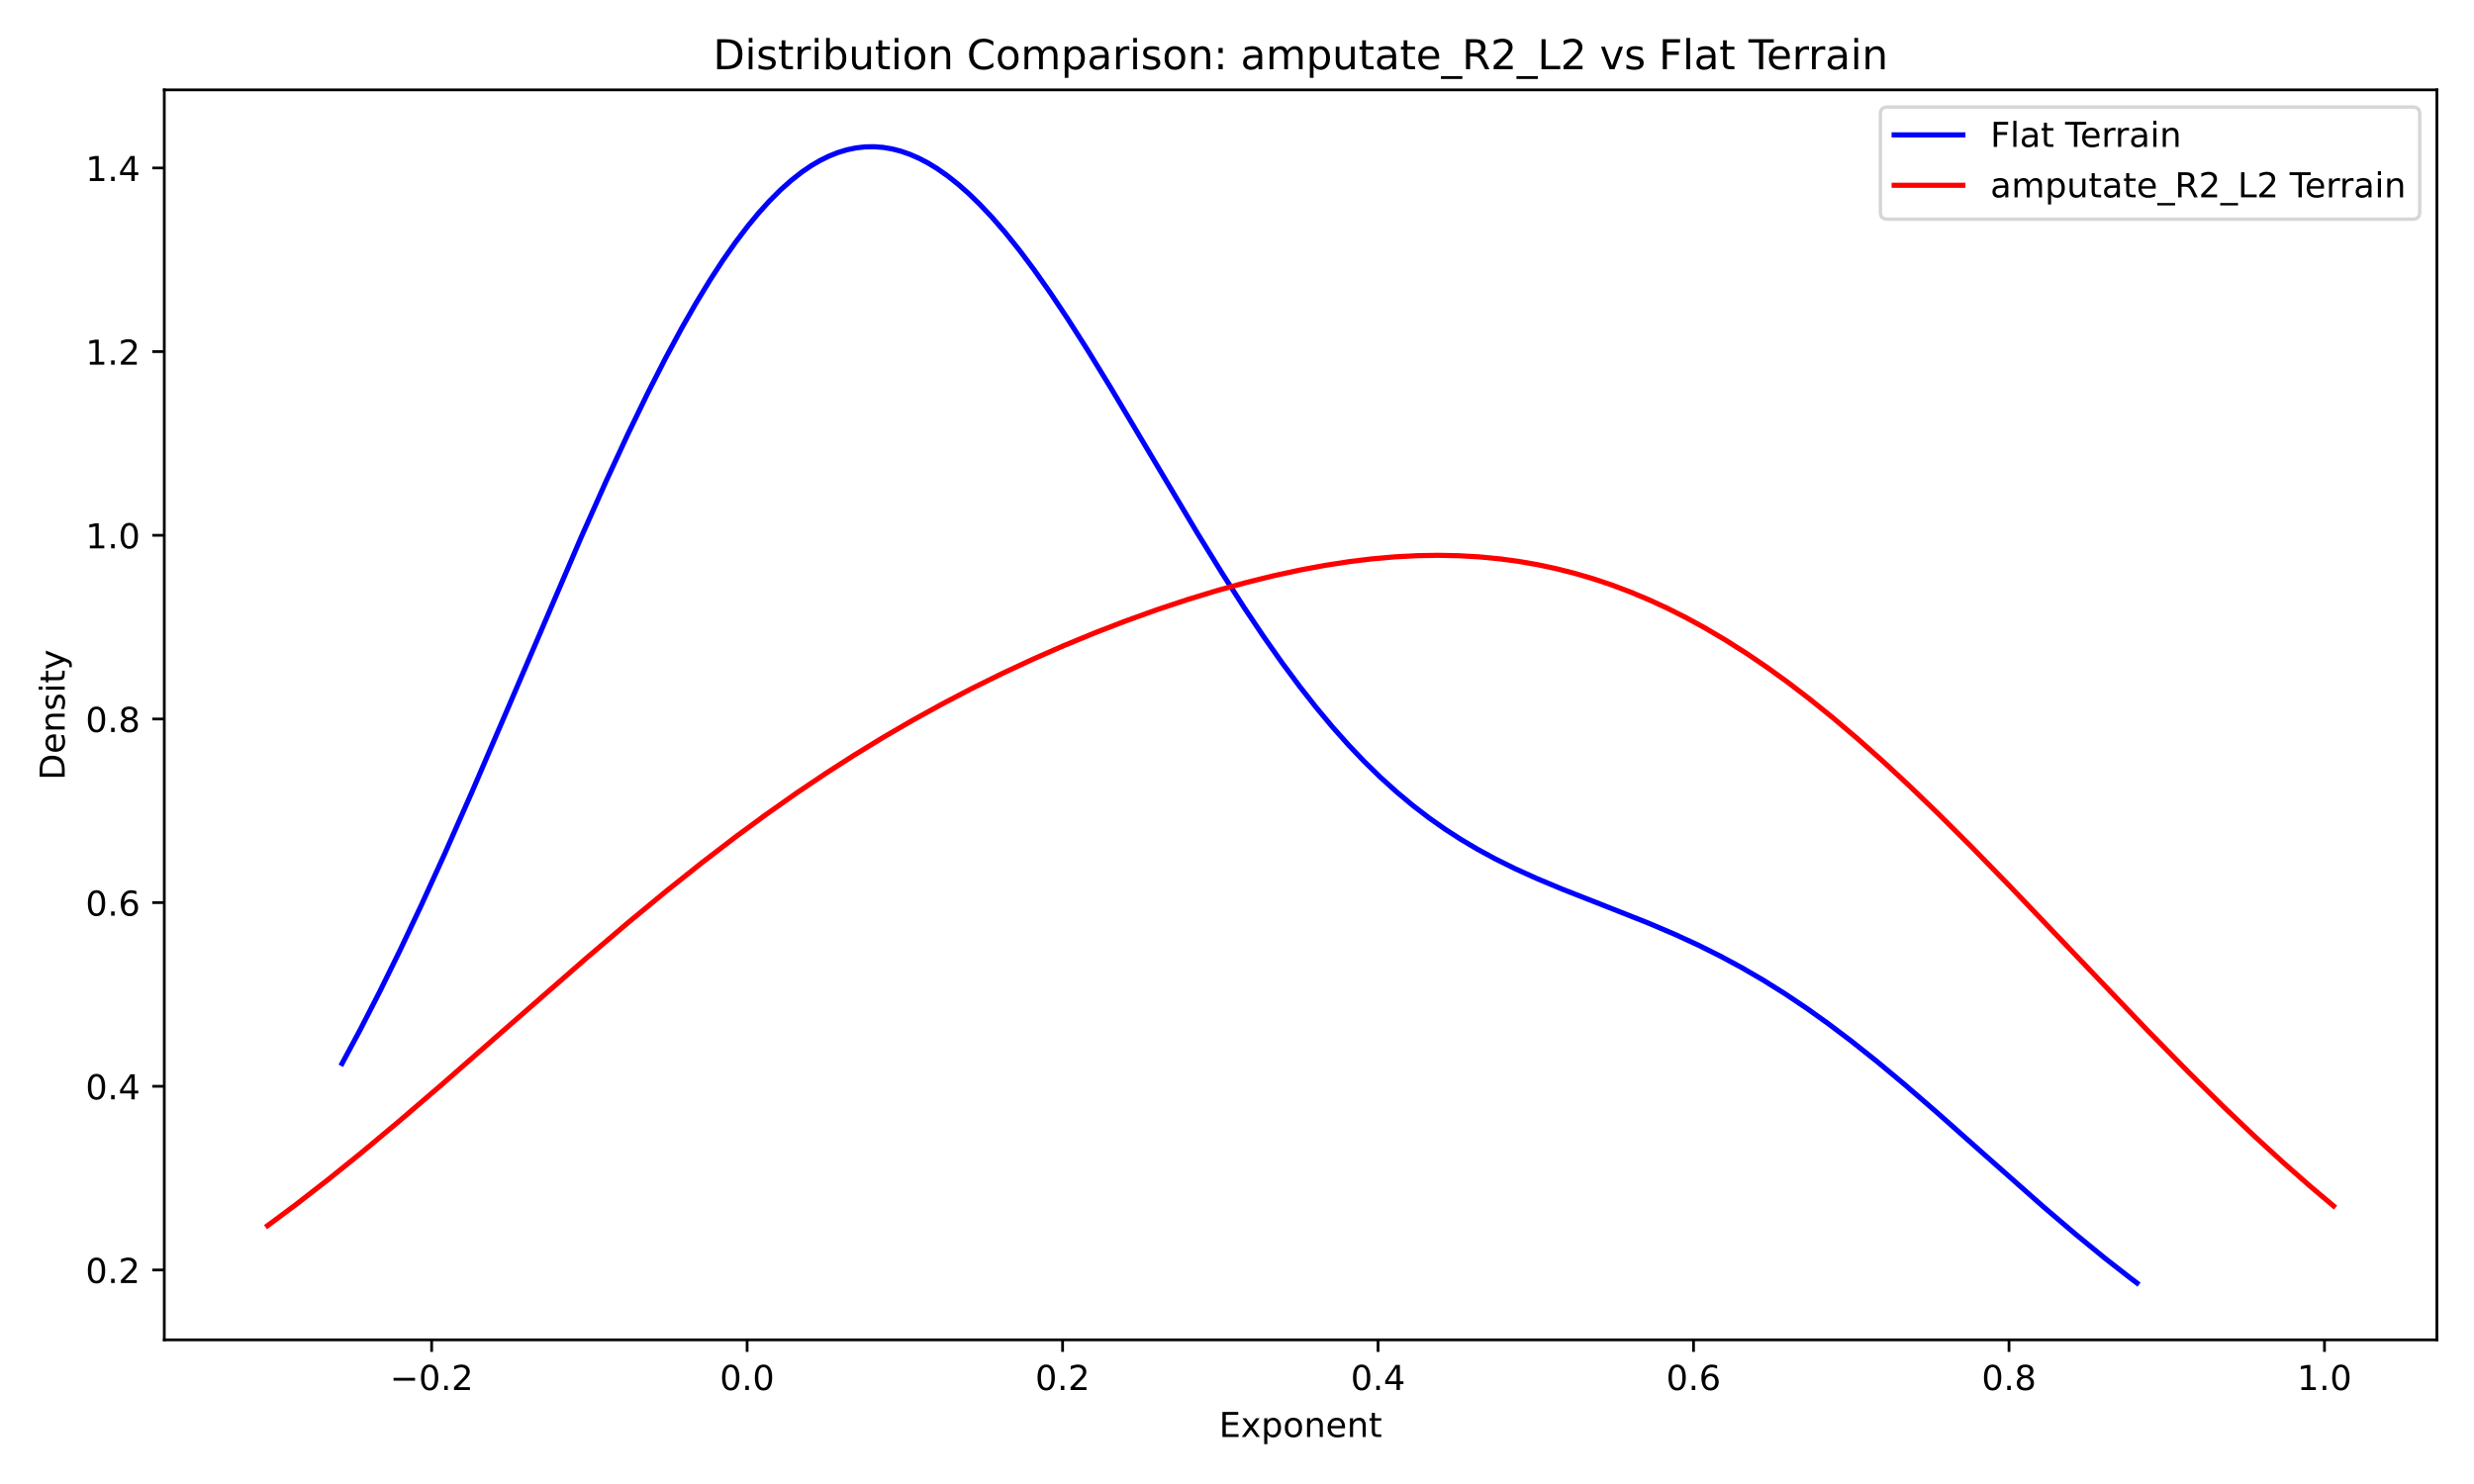
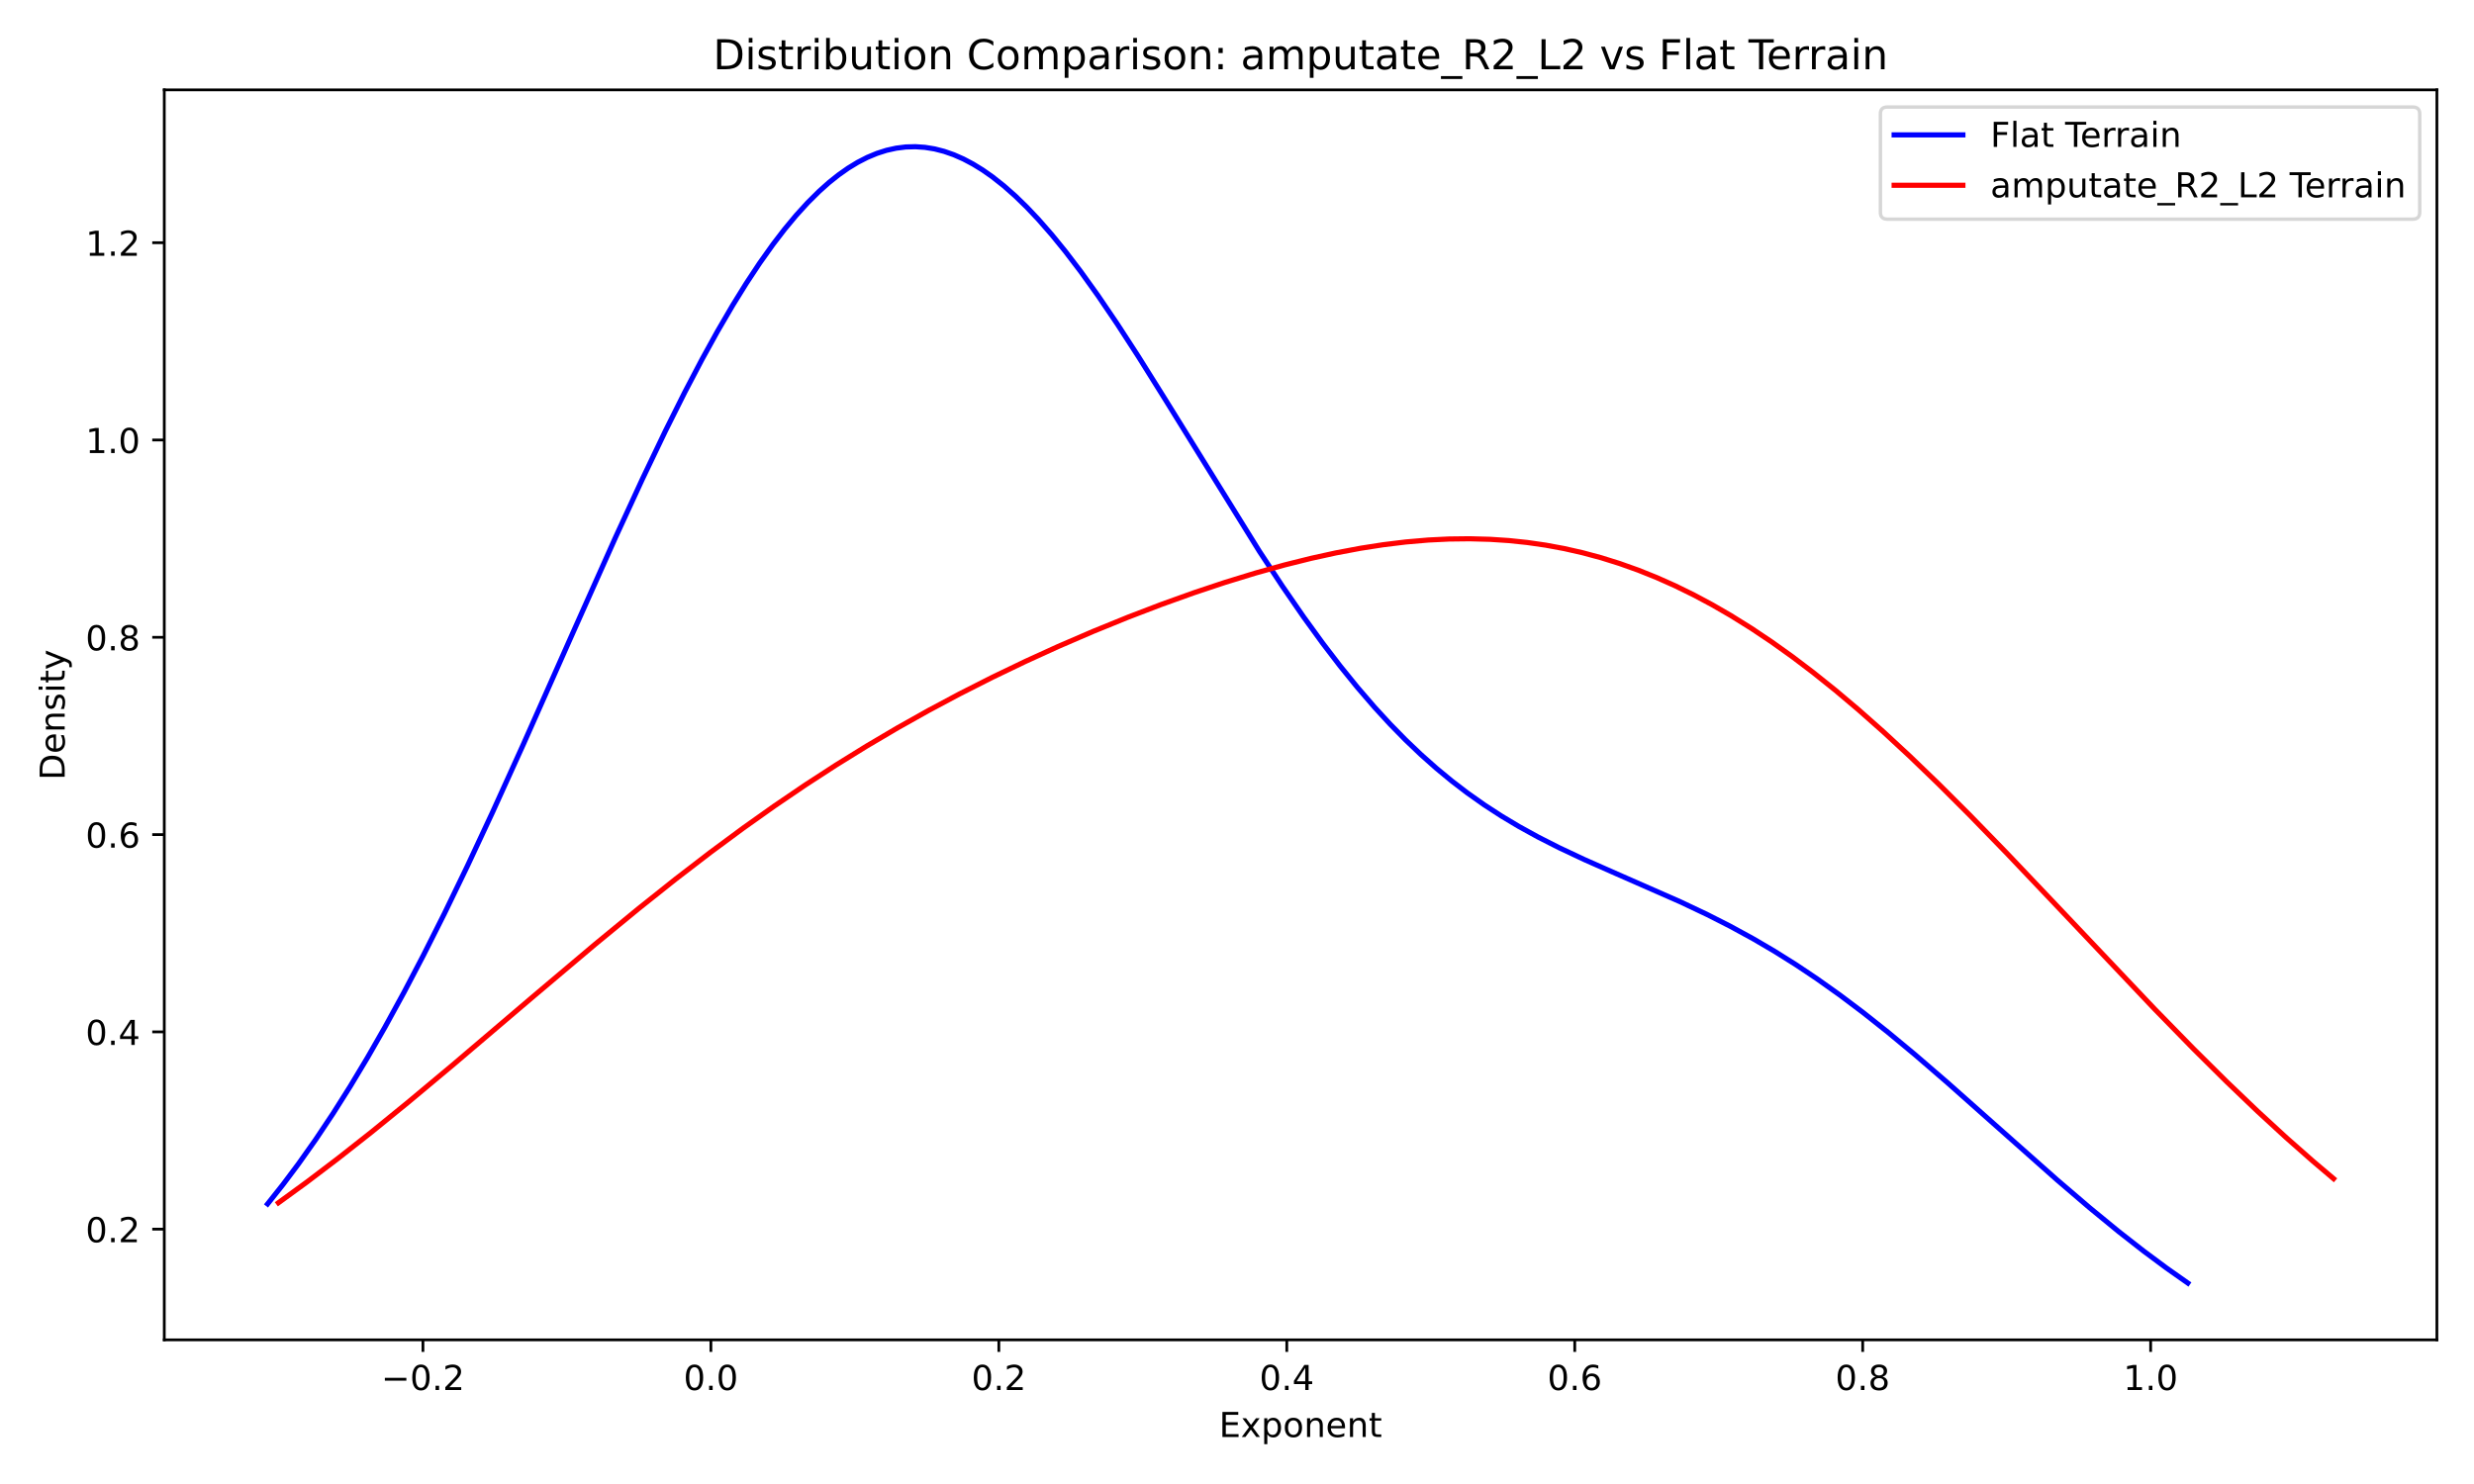
<svg xmlns="http://www.w3.org/2000/svg" xmlns:xlink="http://www.w3.org/1999/xlink" width="720pt" height="432pt" viewBox="0 0 720 432" version="1.1">
  <defs>
    <style type="text/css">*{stroke-linejoin: round; stroke-linecap: butt}</style>
  </defs>
  <g id="figure_1">
    <g id="patch_1">
      <path d="M 0 432  L 720 432  L 720 0  L 0 0  z " style="fill: #ffffff" />
    </g>
    <g id="axes_1">
      <g id="patch_2">
        <path d="M 47.81 390.04  L 709.2 390.04  L 709.2 26.16  L 47.81 26.16  z " style="fill: #ffffff" />
      </g>
      <g id="matplotlib.axis_1">
        <g id="xtick_1">
          <g id="line2d_1">
            <defs>
-               <path id="me81f9370a8" d="M 0 0  L 0 3.5  " style="stroke: #000000; stroke-width: 0.8" />
+               <path id="m283aa11913" d="M 0 0  L 0 3.5  " style="stroke: #000000; stroke-width: 0.8" />
            </defs>
            <g>
-               <use xlink:href="#me81f9370a8" x="125.62" y="390.04" style="stroke: #000000; stroke-width: 0.8" />
+               <use xlink:href="#m283aa11913" x="123.087" y="390.04" style="stroke: #000000; stroke-width: 0.8" />
            </g>
          </g>
          <g id="text_1">
-             <g transform="translate(113.4788 404.6384) scale(0.1 -0.1)">
+             <g transform="translate(110.9457 404.6384) scale(0.1 -0.1)">
              <defs>
                <path id="DejaVuSans-2212" d="M 678 2272  L 4684 2272  L 4684 1741  L 678 1741  L 678 2272  z " transform="scale(0.015625)" />
                <path id="DejaVuSans-30" d="M 2034 4250  Q 1547 4250 1301 3770  Q 1056 3291 1056 2328  Q 1056 1369 1301 889  Q 1547 409 2034 409  Q 2525 409 2770 889  Q 3016 1369 3016 2328  Q 3016 3291 2770 3770  Q 2525 4250 2034 4250  z M 2034 4750  Q 2819 4750 3233 4129  Q 3647 3509 3647 2328  Q 3647 1150 3233 529  Q 2819 -91 2034 -91  Q 1250 -91 836 529  Q 422 1150 422 2328  Q 422 3509 836 4129  Q 1250 4750 2034 4750  z " transform="scale(0.015625)" />
                <path id="DejaVuSans-2e" d="M 684 794  L 1344 794  L 1344 0  L 684 0  L 684 794  z " transform="scale(0.015625)" />
                <path id="DejaVuSans-32" d="M 1228 531  L 3431 531  L 3431 0  L 469 0  L 469 531  Q 828 903 1448 1529  Q 2069 2156 2228 2338  Q 2531 2678 2651 2914  Q 2772 3150 2772 3378  Q 2772 3750 2511 3984  Q 2250 4219 1831 4219  Q 1534 4219 1204 4116  Q 875 4013 500 3803  L 500 4441  Q 881 4594 1212 4672  Q 1544 4750 1819 4750  Q 2544 4750 2975 4387  Q 3406 4025 3406 3419  Q 3406 3131 3298 2873  Q 3191 2616 2906 2266  Q 2828 2175 2409 1742  Q 1991 1309 1228 531  z " transform="scale(0.015625)" />
              </defs>
              <use xlink:href="#DejaVuSans-2212" />
              <use xlink:href="#DejaVuSans-30" x="83.789" />
              <use xlink:href="#DejaVuSans-2e" x="147.412" />
              <use xlink:href="#DejaVuSans-32" x="179.199" />
            </g>
          </g>
        </g>
        <g id="xtick_2">
          <g id="line2d_2">
            <g>
-               <use xlink:href="#me81f9370a8" x="217.431" y="390.04" style="stroke: #000000; stroke-width: 0.8" />
+               <use xlink:href="#m283aa11913" x="206.889" y="390.04" style="stroke: #000000; stroke-width: 0.8" />
            </g>
          </g>
          <g id="text_2">
-             <g transform="translate(209.4794 404.6384) scale(0.1 -0.1)">
+             <g transform="translate(198.937 404.6384) scale(0.1 -0.1)">
              <use xlink:href="#DejaVuSans-30" />
              <use xlink:href="#DejaVuSans-2e" x="63.623" />
              <use xlink:href="#DejaVuSans-30" x="95.41" />
            </g>
          </g>
        </g>
        <g id="xtick_3">
          <g id="line2d_3">
            <g>
-               <use xlink:href="#me81f9370a8" x="309.242" y="390.04" style="stroke: #000000; stroke-width: 0.8" />
+               <use xlink:href="#m283aa11913" x="290.69" y="390.04" style="stroke: #000000; stroke-width: 0.8" />
            </g>
          </g>
          <g id="text_3">
-             <g transform="translate(301.2903 404.6384) scale(0.1 -0.1)">
+             <g transform="translate(282.7383 404.6384) scale(0.1 -0.1)">
              <use xlink:href="#DejaVuSans-30" />
              <use xlink:href="#DejaVuSans-2e" x="63.623" />
              <use xlink:href="#DejaVuSans-32" x="95.41" />
            </g>
          </g>
        </g>
        <g id="xtick_4">
          <g id="line2d_4">
            <g>
-               <use xlink:href="#me81f9370a8" x="401.053" y="390.04" style="stroke: #000000; stroke-width: 0.8" />
+               <use xlink:href="#m283aa11913" x="374.491" y="390.04" style="stroke: #000000; stroke-width: 0.8" />
            </g>
          </g>
          <g id="text_4">
-             <g transform="translate(393.1011 404.6384) scale(0.1 -0.1)">
+             <g transform="translate(366.5397 404.6384) scale(0.1 -0.1)">
              <defs>
                <path id="DejaVuSans-34" d="M 2419 4116  L 825 1625  L 2419 1625  L 2419 4116  z M 2253 4666  L 3047 4666  L 3047 1625  L 3713 1625  L 3713 1100  L 3047 1100  L 3047 0  L 2419 0  L 2419 1100  L 313 1100  L 313 1709  L 2253 4666  z " transform="scale(0.015625)" />
              </defs>
              <use xlink:href="#DejaVuSans-30" />
              <use xlink:href="#DejaVuSans-2e" x="63.623" />
              <use xlink:href="#DejaVuSans-34" x="95.41" />
            </g>
          </g>
        </g>
        <g id="xtick_5">
          <g id="line2d_5">
            <g>
-               <use xlink:href="#me81f9370a8" x="492.863" y="390.04" style="stroke: #000000; stroke-width: 0.8" />
+               <use xlink:href="#m283aa11913" x="458.293" y="390.04" style="stroke: #000000; stroke-width: 0.8" />
            </g>
          </g>
          <g id="text_5">
-             <g transform="translate(484.9119 404.6384) scale(0.1 -0.1)">
+             <g transform="translate(450.341 404.6384) scale(0.1 -0.1)">
              <defs>
                <path id="DejaVuSans-36" d="M 2113 2584  Q 1688 2584 1439 2293  Q 1191 2003 1191 1497  Q 1191 994 1439 701  Q 1688 409 2113 409  Q 2538 409 2786 701  Q 3034 994 3034 1497  Q 3034 2003 2786 2293  Q 2538 2584 2113 2584  z M 3366 4563  L 3366 3988  Q 3128 4100 2886 4159  Q 2644 4219 2406 4219  Q 1781 4219 1451 3797  Q 1122 3375 1075 2522  Q 1259 2794 1537 2939  Q 1816 3084 2150 3084  Q 2853 3084 3261 2657  Q 3669 2231 3669 1497  Q 3669 778 3244 343  Q 2819 -91 2113 -91  Q 1303 -91 875 529  Q 447 1150 447 2328  Q 447 3434 972 4092  Q 1497 4750 2381 4750  Q 2619 4750 2861 4703  Q 3103 4656 3366 4563  z " transform="scale(0.015625)" />
              </defs>
              <use xlink:href="#DejaVuSans-30" />
              <use xlink:href="#DejaVuSans-2e" x="63.623" />
              <use xlink:href="#DejaVuSans-36" x="95.41" />
            </g>
          </g>
        </g>
        <g id="xtick_6">
          <g id="line2d_6">
            <g>
-               <use xlink:href="#me81f9370a8" x="584.674" y="390.04" style="stroke: #000000; stroke-width: 0.8" />
+               <use xlink:href="#m283aa11913" x="542.094" y="390.04" style="stroke: #000000; stroke-width: 0.8" />
            </g>
          </g>
          <g id="text_6">
-             <g transform="translate(576.7227 404.6384) scale(0.1 -0.1)">
+             <g transform="translate(534.1424 404.6384) scale(0.1 -0.1)">
              <defs>
                <path id="DejaVuSans-38" d="M 2034 2216  Q 1584 2216 1326 1975  Q 1069 1734 1069 1313  Q 1069 891 1326 650  Q 1584 409 2034 409  Q 2484 409 2743 651  Q 3003 894 3003 1313  Q 3003 1734 2745 1975  Q 2488 2216 2034 2216  z M 1403 2484  Q 997 2584 770 2862  Q 544 3141 544 3541  Q 544 4100 942 4425  Q 1341 4750 2034 4750  Q 2731 4750 3128 4425  Q 3525 4100 3525 3541  Q 3525 3141 3298 2862  Q 3072 2584 2669 2484  Q 3125 2378 3379 2068  Q 3634 1759 3634 1313  Q 3634 634 3220 271  Q 2806 -91 2034 -91  Q 1263 -91 848 271  Q 434 634 434 1313  Q 434 1759 690 2068  Q 947 2378 1403 2484  z M 1172 3481  Q 1172 3119 1398 2916  Q 1625 2713 2034 2713  Q 2441 2713 2670 2916  Q 2900 3119 2900 3481  Q 2900 3844 2670 4047  Q 2441 4250 2034 4250  Q 1625 4250 1398 4047  Q 1172 3844 1172 3481  z " transform="scale(0.015625)" />
              </defs>
              <use xlink:href="#DejaVuSans-30" />
              <use xlink:href="#DejaVuSans-2e" x="63.623" />
              <use xlink:href="#DejaVuSans-38" x="95.41" />
            </g>
          </g>
        </g>
        <g id="xtick_7">
          <g id="line2d_7">
            <g>
-               <use xlink:href="#me81f9370a8" x="676.485" y="390.04" style="stroke: #000000; stroke-width: 0.8" />
+               <use xlink:href="#m283aa11913" x="625.895" y="390.04" style="stroke: #000000; stroke-width: 0.8" />
            </g>
          </g>
          <g id="text_7">
-             <g transform="translate(668.5336 404.6384) scale(0.1 -0.1)">
+             <g transform="translate(617.9438 404.6384) scale(0.1 -0.1)">
              <defs>
                <path id="DejaVuSans-31" d="M 794 531  L 1825 531  L 1825 4091  L 703 3866  L 703 4441  L 1819 4666  L 2450 4666  L 2450 531  L 3481 531  L 3481 0  L 794 0  L 794 531  z " transform="scale(0.015625)" />
              </defs>
              <use xlink:href="#DejaVuSans-31" />
              <use xlink:href="#DejaVuSans-2e" x="63.623" />
              <use xlink:href="#DejaVuSans-30" x="95.41" />
            </g>
          </g>
        </g>
        <g id="text_8">
          <g transform="translate(354.7784 418.3166) scale(0.1 -0.1)">
            <defs>
              <path id="DejaVuSans-45" d="M 628 4666  L 3578 4666  L 3578 4134  L 1259 4134  L 1259 2753  L 3481 2753  L 3481 2222  L 1259 2222  L 1259 531  L 3634 531  L 3634 0  L 628 0  L 628 4666  z " transform="scale(0.015625)" />
              <path id="DejaVuSans-78" d="M 3513 3500  L 2247 1797  L 3578 0  L 2900 0  L 1881 1375  L 863 0  L 184 0  L 1544 1831  L 300 3500  L 978 3500  L 1906 2253  L 2834 3500  L 3513 3500  z " transform="scale(0.015625)" />
              <path id="DejaVuSans-70" d="M 1159 525  L 1159 -1331  L 581 -1331  L 581 3500  L 1159 3500  L 1159 2969  Q 1341 3281 1617 3432  Q 1894 3584 2278 3584  Q 2916 3584 3314 3078  Q 3713 2572 3713 1747  Q 3713 922 3314 415  Q 2916 -91 2278 -91  Q 1894 -91 1617 61  Q 1341 213 1159 525  z M 3116 1747  Q 3116 2381 2855 2742  Q 2594 3103 2138 3103  Q 1681 3103 1420 2742  Q 1159 2381 1159 1747  Q 1159 1113 1420 752  Q 1681 391 2138 391  Q 2594 391 2855 752  Q 3116 1113 3116 1747  z " transform="scale(0.015625)" />
              <path id="DejaVuSans-6f" d="M 1959 3097  Q 1497 3097 1228 2736  Q 959 2375 959 1747  Q 959 1119 1226 758  Q 1494 397 1959 397  Q 2419 397 2687 759  Q 2956 1122 2956 1747  Q 2956 2369 2687 2733  Q 2419 3097 1959 3097  z M 1959 3584  Q 2709 3584 3137 3096  Q 3566 2609 3566 1747  Q 3566 888 3137 398  Q 2709 -91 1959 -91  Q 1206 -91 779 398  Q 353 888 353 1747  Q 353 2609 779 3096  Q 1206 3584 1959 3584  z " transform="scale(0.015625)" />
              <path id="DejaVuSans-6e" d="M 3513 2113  L 3513 0  L 2938 0  L 2938 2094  Q 2938 2591 2744 2837  Q 2550 3084 2163 3084  Q 1697 3084 1428 2787  Q 1159 2491 1159 1978  L 1159 0  L 581 0  L 581 3500  L 1159 3500  L 1159 2956  Q 1366 3272 1645 3428  Q 1925 3584 2291 3584  Q 2894 3584 3203 3211  Q 3513 2838 3513 2113  z " transform="scale(0.015625)" />
              <path id="DejaVuSans-65" d="M 3597 1894  L 3597 1613  L 953 1613  Q 991 1019 1311 708  Q 1631 397 2203 397  Q 2534 397 2845 478  Q 3156 559 3463 722  L 3463 178  Q 3153 47 2828 -22  Q 2503 -91 2169 -91  Q 1331 -91 842 396  Q 353 884 353 1716  Q 353 2575 817 3079  Q 1281 3584 2069 3584  Q 2775 3584 3186 3129  Q 3597 2675 3597 1894  z M 3022 2063  Q 3016 2534 2758 2815  Q 2500 3097 2075 3097  Q 1594 3097 1305 2825  Q 1016 2553 972 2059  L 3022 2063  z " transform="scale(0.015625)" />
              <path id="DejaVuSans-74" d="M 1172 4494  L 1172 3500  L 2356 3500  L 2356 3053  L 1172 3053  L 1172 1153  Q 1172 725 1289 603  Q 1406 481 1766 481  L 2356 481  L 2356 0  L 1766 0  Q 1100 0 847 248  Q 594 497 594 1153  L 594 3053  L 172 3053  L 172 3500  L 594 3500  L 594 4494  L 1172 4494  z " transform="scale(0.015625)" />
            </defs>
            <use xlink:href="#DejaVuSans-45" />
            <use xlink:href="#DejaVuSans-78" x="63.184" />
            <use xlink:href="#DejaVuSans-70" x="122.363" />
            <use xlink:href="#DejaVuSans-6f" x="185.84" />
            <use xlink:href="#DejaVuSans-6e" x="247.021" />
            <use xlink:href="#DejaVuSans-65" x="310.4" />
            <use xlink:href="#DejaVuSans-6e" x="371.924" />
            <use xlink:href="#DejaVuSans-74" x="435.303" />
          </g>
        </g>
      </g>
      <g id="matplotlib.axis_2">
        <g id="ytick_1">
          <g id="line2d_8">
            <defs>
-               <path id="m31ff5c223a" d="M 0 0  L -3.5 0  " style="stroke: #000000; stroke-width: 0.8" />
+               <path id="mb60c0f2276" d="M 0 0  L -3.5 0  " style="stroke: #000000; stroke-width: 0.8" />
            </defs>
            <g>
-               <use xlink:href="#m31ff5c223a" x="47.81" y="369.693" style="stroke: #000000; stroke-width: 0.8" />
+               <use xlink:href="#mb60c0f2276" x="47.81" y="357.816" style="stroke: #000000; stroke-width: 0.8" />
            </g>
          </g>
          <g id="text_9">
-             <g transform="translate(24.90687 373.4918) scale(0.1 -0.1)">
+             <g transform="translate(24.90687 361.6157) scale(0.1 -0.1)">
              <use xlink:href="#DejaVuSans-30" />
              <use xlink:href="#DejaVuSans-2e" x="63.623" />
              <use xlink:href="#DejaVuSans-32" x="95.41" />
            </g>
          </g>
        </g>
        <g id="ytick_2">
          <g id="line2d_9">
            <g>
-               <use xlink:href="#m31ff5c223a" x="47.81" y="316.226" style="stroke: #000000; stroke-width: 0.8" />
+               <use xlink:href="#mb60c0f2276" x="47.81" y="300.384" style="stroke: #000000; stroke-width: 0.8" />
            </g>
          </g>
          <g id="text_10">
-             <g transform="translate(24.90687 320.0256) scale(0.1 -0.1)">
+             <g transform="translate(24.90687 304.183) scale(0.1 -0.1)">
              <use xlink:href="#DejaVuSans-30" />
              <use xlink:href="#DejaVuSans-2e" x="63.623" />
              <use xlink:href="#DejaVuSans-34" x="95.41" />
            </g>
          </g>
        </g>
        <g id="ytick_3">
          <g id="line2d_10">
            <g>
-               <use xlink:href="#m31ff5c223a" x="47.81" y="262.76" style="stroke: #000000; stroke-width: 0.8" />
+               <use xlink:href="#mb60c0f2276" x="47.81" y="242.951" style="stroke: #000000; stroke-width: 0.8" />
            </g>
          </g>
          <g id="text_11">
-             <g transform="translate(24.90687 266.5593) scale(0.1 -0.1)">
+             <g transform="translate(24.90687 246.7503) scale(0.1 -0.1)">
              <use xlink:href="#DejaVuSans-30" />
              <use xlink:href="#DejaVuSans-2e" x="63.623" />
              <use xlink:href="#DejaVuSans-36" x="95.41" />
            </g>
          </g>
        </g>
        <g id="ytick_4">
          <g id="line2d_11">
            <g>
-               <use xlink:href="#m31ff5c223a" x="47.81" y="209.294" style="stroke: #000000; stroke-width: 0.8" />
+               <use xlink:href="#mb60c0f2276" x="47.81" y="185.518" style="stroke: #000000; stroke-width: 0.8" />
            </g>
          </g>
          <g id="text_12">
-             <g transform="translate(24.90687 213.0931) scale(0.1 -0.1)">
+             <g transform="translate(24.90687 189.3176) scale(0.1 -0.1)">
              <use xlink:href="#DejaVuSans-30" />
              <use xlink:href="#DejaVuSans-2e" x="63.623" />
              <use xlink:href="#DejaVuSans-38" x="95.41" />
            </g>
          </g>
        </g>
        <g id="ytick_5">
          <g id="line2d_12">
            <g>
-               <use xlink:href="#m31ff5c223a" x="47.81" y="155.828" style="stroke: #000000; stroke-width: 0.8" />
+               <use xlink:href="#mb60c0f2276" x="47.81" y="128.086" style="stroke: #000000; stroke-width: 0.8" />
            </g>
          </g>
          <g id="text_13">
-             <g transform="translate(24.90687 159.6269) scale(0.1 -0.1)">
+             <g transform="translate(24.90687 131.8849) scale(0.1 -0.1)">
              <use xlink:href="#DejaVuSans-31" />
              <use xlink:href="#DejaVuSans-2e" x="63.623" />
              <use xlink:href="#DejaVuSans-30" x="95.41" />
            </g>
          </g>
        </g>
        <g id="ytick_6">
          <g id="line2d_13">
            <g>
-               <use xlink:href="#m31ff5c223a" x="47.81" y="102.361" style="stroke: #000000; stroke-width: 0.8" />
+               <use xlink:href="#mb60c0f2276" x="47.81" y="70.653" style="stroke: #000000; stroke-width: 0.8" />
            </g>
          </g>
          <g id="text_14">
-             <g transform="translate(24.90687 106.1607) scale(0.1 -0.1)">
+             <g transform="translate(24.90687 74.45222) scale(0.1 -0.1)">
              <use xlink:href="#DejaVuSans-31" />
              <use xlink:href="#DejaVuSans-2e" x="63.623" />
              <use xlink:href="#DejaVuSans-32" x="95.41" />
            </g>
          </g>
        </g>
-         <g id="ytick_7">
-           <g id="line2d_14">
-             <g>
-               <use xlink:href="#m31ff5c223a" x="47.81" y="48.895" style="stroke: #000000; stroke-width: 0.8" />
-             </g>
-           </g>
-           <g id="text_15">
-             <g transform="translate(24.90687 52.69447) scale(0.1 -0.1)">
-               <use xlink:href="#DejaVuSans-31" />
-               <use xlink:href="#DejaVuSans-2e" x="63.623" />
-               <use xlink:href="#DejaVuSans-34" x="95.41" />
-             </g>
-           </g>
-         </g>
-         <g id="text_16">
+         <g id="text_15">
          <g transform="translate(18.82719 227.1086) rotate(-90) scale(0.1 -0.1)">
            <defs>
              <path id="DejaVuSans-44" d="M 1259 4147  L 1259 519  L 2022 519  Q 2988 519 3436 956  Q 3884 1394 3884 2338  Q 3884 3275 3436 3711  Q 2988 4147 2022 4147  L 1259 4147  z M 628 4666  L 1925 4666  Q 3281 4666 3915 4102  Q 4550 3538 4550 2338  Q 4550 1131 3912 565  Q 3275 0 1925 0  L 628 0  L 628 4666  z " transform="scale(0.015625)" />
              <path id="DejaVuSans-73" d="M 2834 3397  L 2834 2853  Q 2591 2978 2328 3040  Q 2066 3103 1784 3103  Q 1356 3103 1142 2972  Q 928 2841 928 2578  Q 928 2378 1081 2264  Q 1234 2150 1697 2047  L 1894 2003  Q 2506 1872 2764 1633  Q 3022 1394 3022 966  Q 3022 478 2636 193  Q 2250 -91 1575 -91  Q 1294 -91 989 -36  Q 684 19 347 128  L 347 722  Q 666 556 975 473  Q 1284 391 1588 391  Q 1994 391 2212 530  Q 2431 669 2431 922  Q 2431 1156 2273 1281  Q 2116 1406 1581 1522  L 1381 1569  Q 847 1681 609 1914  Q 372 2147 372 2553  Q 372 3047 722 3315  Q 1072 3584 1716 3584  Q 2034 3584 2315 3537  Q 2597 3491 2834 3397  z " transform="scale(0.015625)" />
              <path id="DejaVuSans-69" d="M 603 3500  L 1178 3500  L 1178 0  L 603 0  L 603 3500  z M 603 4863  L 1178 4863  L 1178 4134  L 603 4134  L 603 4863  z " transform="scale(0.015625)" />
              <path id="DejaVuSans-79" d="M 2059 -325  Q 1816 -950 1584 -1140  Q 1353 -1331 966 -1331  L 506 -1331  L 506 -850  L 844 -850  Q 1081 -850 1212 -737  Q 1344 -625 1503 -206  L 1606 56  L 191 3500  L 800 3500  L 1894 763  L 2988 3500  L 3597 3500  L 2059 -325  z " transform="scale(0.015625)" />
            </defs>
            <use xlink:href="#DejaVuSans-44" />
            <use xlink:href="#DejaVuSans-65" x="77.002" />
            <use xlink:href="#DejaVuSans-6e" x="138.525" />
            <use xlink:href="#DejaVuSans-73" x="201.904" />
            <use xlink:href="#DejaVuSans-69" x="254.004" />
            <use xlink:href="#DejaVuSans-74" x="281.787" />
            <use xlink:href="#DejaVuSans-79" x="320.996" />
          </g>
        </g>
      </g>
+       <g id="line2d_14">
+         <path d="M 77.873 350.469  L 82.348 344.83  L 86.824 338.858  L 91.858 331.74  L 96.893 324.197  L 101.927 316.233  L 106.962 307.852  L 111.996 299.066  L 117.59 288.844  L 123.184 278.164  L 129.338 265.925  L 136.051 252.046  L 143.323 236.482  L 152.273 216.749  L 166.258 185.249  L 179.124 156.446  L 186.956 139.446  L 193.668 125.418  L 199.262 114.229  L 204.297 104.625  L 208.772 96.512  L 213.247 88.84  L 217.163 82.521  L 221.079 76.596  L 224.995 71.089  L 228.351 66.718  L 231.708 62.682  L 235.064 58.995  L 238.42 55.665  L 241.217 53.169  L 244.014 50.934  L 246.811 48.961  L 249.608 47.255  L 252.405 45.818  L 255.202 44.652  L 257.999 43.758  L 260.796 43.136  L 263.593 42.785  L 266.39 42.706  L 269.187 42.895  L 271.984 43.35  L 274.781 44.068  L 277.578 45.045  L 280.375 46.276  L 283.172 47.756  L 285.969 49.478  L 288.766 51.435  L 292.122 54.085  L 295.479 57.049  L 298.835 60.314  L 302.192 63.862  L 306.107 68.338  L 310.023 73.147  L 314.498 79.016  L 319.533 86.035  L 325.127 94.273  L 331.28 103.756  L 339.112 116.27  L 366.522 160.492  L 373.235 170.682  L 379.388 179.603  L 384.982 187.309  L 390.017 193.885  L 395.052 200.098  L 400.086 205.936  L 404.561 210.805  L 409.037 215.373  L 413.512 219.642  L 417.987 223.62  L 422.462 227.317  L 426.937 230.748  L 431.972 234.308  L 437.006 237.578  L 442.041 240.589  L 447.635 243.669  L 453.788 246.792  L 461.06 250.212  L 470.57 254.415  L 489.03 262.527  L 496.862 266.24  L 503.575 269.651  L 510.287 273.317  L 516.441 276.926  L 522.594 280.784  L 528.748 284.897  L 535.46 289.668  L 542.173 294.722  L 549.445 300.488  L 557.277 306.986  L 566.787 315.189  L 580.212 327.109  L 598.672 343.48  L 608.182 351.616  L 616.573 358.499  L 623.845 364.185  L 630.558 369.171  L 636.711 373.5  L 636.711 373.5  " clip-path="url(#p0449a732c7)" style="fill: none; stroke: #0000ff; stroke-width: 1.5; stroke-linecap: square" />
+       </g>
      <g id="line2d_15">
-         <path d="M 99.541 309.603  L 104.77 299.864  L 110.522 288.646  L 116.274 276.93  L 122.549 263.634  L 129.346 248.699  L 137.19 230.91  L 147.648 206.57  L 169.087 156.499  L 176.408 140.045  L 182.683 126.47  L 188.435 114.574  L 193.664 104.303  L 198.37 95.563  L 202.553 88.238  L 206.736 81.366  L 210.397 75.749  L 214.057 70.523  L 217.717 65.706  L 220.855 61.916  L 223.992 58.447  L 227.129 55.309  L 230.267 52.509  L 233.404 50.052  L 236.019 48.271  L 238.633 46.735  L 241.248 45.445  L 243.862 44.402  L 246.477 43.608  L 249.091 43.061  L 251.706 42.762  L 254.32 42.709  L 256.935 42.9  L 259.55 43.333  L 262.164 44.005  L 264.779 44.912  L 267.393 46.051  L 270.008 47.416  L 272.622 49.003  L 275.76 51.191  L 278.897 53.68  L 282.034 56.457  L 285.172 59.509  L 288.832 63.401  L 292.493 67.628  L 296.676 72.837  L 300.859 78.415  L 305.565 85.081  L 310.794 92.909  L 316.546 101.936  L 323.344 113.025  L 333.279 129.702  L 348.443 155.158  L 355.764 167.021  L 362.039 176.801  L 367.791 185.375  L 373.02 192.801  L 378.249 199.842  L 382.955 205.831  L 387.661 211.477  L 392.367 216.773  L 397.073 221.718  L 401.78 226.313  L 406.486 230.567  L 411.192 234.491  L 415.898 238.099  L 420.604 241.41  L 425.31 244.447  L 430.016 247.233  L 435.245 250.067  L 440.997 252.911  L 447.272 255.75  L 454.593 258.807  L 465.574 263.119  L 479.692 268.699  L 487.536 272.043  L 494.334 275.176  L 500.608 278.301  L 506.883 281.68  L 513.158 285.328  L 519.433 289.255  L 525.708 293.459  L 531.983 297.932  L 538.78 303.062  L 546.101 308.883  L 553.945 315.41  L 563.357 323.541  L 577.475 336.076  L 594.731 351.338  L 604.144 359.368  L 612.51 366.213  L 619.831 371.922  L 621.922 373.5  L 621.922 373.5  " clip-path="url(#p00f418e037)" style="fill: none; stroke: #0000ff; stroke-width: 1.5; stroke-linecap: square" />
-       </g>
-       <g id="line2d_16">
-         <path d="M 77.873 356.796  L 86.299 350.521  L 95.327 343.509  L 104.957 335.739  L 115.791 326.697  L 128.43 315.847  L 147.69 298.973  L 170.56 278.994  L 183.2 268.243  L 194.033 259.301  L 204.265 251.146  L 213.895 243.762  L 222.923 237.12  L 231.951 230.764  L 240.377 225.098  L 248.803 219.69  L 257.229 214.54  L 265.655 209.644  L 274.081 204.996  L 282.507 200.588  L 291.535 196.122  L 300.563 191.912  L 309.591 187.949  L 318.619 184.227  L 327.647 180.744  L 336.675 177.501  L 345.703 174.504  L 354.129 171.937  L 362.556 169.607  L 370.38 167.669  L 378.204 165.966  L 385.426 164.617  L 392.649 163.499  L 399.269 162.691  L 405.89 162.106  L 412.51 161.757  L 418.529 161.656  L 424.548 161.772  L 430.566 162.116  L 436.585 162.698  L 442.002 163.432  L 447.419 164.372  L 452.835 165.523  L 458.252 166.892  L 463.669 168.481  L 469.086 170.294  L 474.503 172.335  L 479.919 174.604  L 485.336 177.103  L 490.753 179.83  L 496.17 182.785  L 502.188 186.332  L 508.207 190.152  L 514.226 194.238  L 520.244 198.582  L 526.865 203.647  L 533.485 208.996  L 540.708 215.136  L 547.93 221.568  L 555.754 228.833  L 564.181 236.96  L 573.81 246.566  L 585.246 258.307  L 601.496 275.346  L 624.969 299.936  L 637.006 312.201  L 647.238 322.299  L 656.266 330.896  L 664.692 338.613  L 672.516 345.485  L 679.137 351.062  L 679.137 351.062  " clip-path="url(#p00f418e037)" style="fill: none; stroke: #ff0000; stroke-width: 1.5; stroke-linecap: square" />
+         <path d="M 81.025 350.137  L 89.407 344.03  L 98.387 337.212  L 107.967 329.668  L 118.743 320.901  L 131.915 309.892  L 155.265 290.018  L 173.226 274.86  L 185.799 264.529  L 196.576 255.946  L 206.754 248.122  L 216.333 241.039  L 225.314 234.666  L 234.295 228.56  L 243.275 222.727  L 252.256 217.165  L 261.237 211.869  L 270.217 206.83  L 279.198 202.037  L 288.777 197.181  L 298.357 192.575  L 307.936 188.205  L 318.114 183.811  L 328.292 179.667  L 337.872 175.998  L 347.451 172.562  L 356.432 169.567  L 365.412 166.81  L 373.794 164.474  L 381.577 162.533  L 388.762 160.954  L 395.947 159.6  L 402.532 158.574  L 409.118 157.769  L 415.704 157.203  L 421.691 156.909  L 427.678 156.837  L 433.665 157  L 439.054 157.356  L 444.442 157.919  L 449.831 158.695  L 455.219 159.691  L 460.607 160.913  L 465.996 162.366  L 471.384 164.053  L 476.773 165.977  L 482.161 168.14  L 487.549 170.543  L 492.938 173.186  L 498.326 176.066  L 503.715 179.181  L 509.702 182.914  L 515.689 186.925  L 521.676 191.205  L 527.663 195.745  L 534.249 201.023  L 540.835 206.582  L 548.019 212.941  L 555.802 220.146  L 564.184 228.225  L 573.165 237.19  L 583.942 248.275  L 598.311 263.401  L 627.049 293.731  L 638.424 305.372  L 648.004 314.873  L 656.985 323.47  L 665.366 331.181  L 673.15 338.044  L 679.137 343.115  L 679.137 343.115  " clip-path="url(#p0449a732c7)" style="fill: none; stroke: #ff0000; stroke-width: 1.5; stroke-linecap: square" />
      </g>
      <g id="patch_3">
        <path d="M 47.81 390.04  L 47.81 26.16  " style="fill: none; stroke: #000000; stroke-width: 0.8; stroke-linejoin: miter; stroke-linecap: square" />
      </g>
      <g id="patch_4">
        <path d="M 709.2 390.04  L 709.2 26.16  " style="fill: none; stroke: #000000; stroke-width: 0.8; stroke-linejoin: miter; stroke-linecap: square" />
      </g>
      <g id="patch_5">
        <path d="M 47.81 390.04  L 709.2 390.04  " style="fill: none; stroke: #000000; stroke-width: 0.8; stroke-linejoin: miter; stroke-linecap: square" />
      </g>
      <g id="patch_6">
        <path d="M 47.81 26.16  L 709.2 26.16  " style="fill: none; stroke: #000000; stroke-width: 0.8; stroke-linejoin: miter; stroke-linecap: square" />
      </g>
-       <g id="text_17">
+       <g id="text_16">
        <g transform="translate(207.535 20.16) scale(0.12 -0.12)">
          <defs>
            <path id="DejaVuSans-72" d="M 2631 2963  Q 2534 3019 2420 3045  Q 2306 3072 2169 3072  Q 1681 3072 1420 2755  Q 1159 2438 1159 1844  L 1159 0  L 581 0  L 581 3500  L 1159 3500  L 1159 2956  Q 1341 3275 1631 3429  Q 1922 3584 2338 3584  Q 2397 3584 2469 3576  Q 2541 3569 2628 3553  L 2631 2963  z " transform="scale(0.015625)" />
            <path id="DejaVuSans-62" d="M 3116 1747  Q 3116 2381 2855 2742  Q 2594 3103 2138 3103  Q 1681 3103 1420 2742  Q 1159 2381 1159 1747  Q 1159 1113 1420 752  Q 1681 391 2138 391  Q 2594 391 2855 752  Q 3116 1113 3116 1747  z M 1159 2969  Q 1341 3281 1617 3432  Q 1894 3584 2278 3584  Q 2916 3584 3314 3078  Q 3713 2572 3713 1747  Q 3713 922 3314 415  Q 2916 -91 2278 -91  Q 1894 -91 1617 61  Q 1341 213 1159 525  L 1159 0  L 581 0  L 581 4863  L 1159 4863  L 1159 2969  z " transform="scale(0.015625)" />
            <path id="DejaVuSans-75" d="M 544 1381  L 544 3500  L 1119 3500  L 1119 1403  Q 1119 906 1312 657  Q 1506 409 1894 409  Q 2359 409 2629 706  Q 2900 1003 2900 1516  L 2900 3500  L 3475 3500  L 3475 0  L 2900 0  L 2900 538  Q 2691 219 2414 64  Q 2138 -91 1772 -91  Q 1169 -91 856 284  Q 544 659 544 1381  z M 1991 3584  L 1991 3584  z " transform="scale(0.015625)" />
            <path id="DejaVuSans-20" transform="scale(0.015625)" />
            <path id="DejaVuSans-43" d="M 4122 4306  L 4122 3641  Q 3803 3938 3442 4084  Q 3081 4231 2675 4231  Q 1875 4231 1450 3742  Q 1025 3253 1025 2328  Q 1025 1406 1450 917  Q 1875 428 2675 428  Q 3081 428 3442 575  Q 3803 722 4122 1019  L 4122 359  Q 3791 134 3420 21  Q 3050 -91 2638 -91  Q 1578 -91 968 557  Q 359 1206 359 2328  Q 359 3453 968 4101  Q 1578 4750 2638 4750  Q 3056 4750 3426 4639  Q 3797 4528 4122 4306  z " transform="scale(0.015625)" />
            <path id="DejaVuSans-6d" d="M 3328 2828  Q 3544 3216 3844 3400  Q 4144 3584 4550 3584  Q 5097 3584 5394 3201  Q 5691 2819 5691 2113  L 5691 0  L 5113 0  L 5113 2094  Q 5113 2597 4934 2840  Q 4756 3084 4391 3084  Q 3944 3084 3684 2787  Q 3425 2491 3425 1978  L 3425 0  L 2847 0  L 2847 2094  Q 2847 2600 2669 2842  Q 2491 3084 2119 3084  Q 1678 3084 1418 2786  Q 1159 2488 1159 1978  L 1159 0  L 581 0  L 581 3500  L 1159 3500  L 1159 2956  Q 1356 3278 1631 3431  Q 1906 3584 2284 3584  Q 2666 3584 2933 3390  Q 3200 3197 3328 2828  z " transform="scale(0.015625)" />
            <path id="DejaVuSans-61" d="M 2194 1759  Q 1497 1759 1228 1600  Q 959 1441 959 1056  Q 959 750 1161 570  Q 1363 391 1709 391  Q 2188 391 2477 730  Q 2766 1069 2766 1631  L 2766 1759  L 2194 1759  z M 3341 1997  L 3341 0  L 2766 0  L 2766 531  Q 2569 213 2275 61  Q 1981 -91 1556 -91  Q 1019 -91 701 211  Q 384 513 384 1019  Q 384 1609 779 1909  Q 1175 2209 1959 2209  L 2766 2209  L 2766 2266  Q 2766 2663 2505 2880  Q 2244 3097 1772 3097  Q 1472 3097 1187 3025  Q 903 2953 641 2809  L 641 3341  Q 956 3463 1253 3523  Q 1550 3584 1831 3584  Q 2591 3584 2966 3190  Q 3341 2797 3341 1997  z " transform="scale(0.015625)" />
            <path id="DejaVuSans-3a" d="M 750 794  L 1409 794  L 1409 0  L 750 0  L 750 794  z M 750 3309  L 1409 3309  L 1409 2516  L 750 2516  L 750 3309  z " transform="scale(0.015625)" />
            <path id="DejaVuSans-5f" d="M 3263 -1063  L 3263 -1509  L -63 -1509  L -63 -1063  L 3263 -1063  z " transform="scale(0.015625)" />
            <path id="DejaVuSans-52" d="M 2841 2188  Q 3044 2119 3236 1894  Q 3428 1669 3622 1275  L 4263 0  L 3584 0  L 2988 1197  Q 2756 1666 2539 1819  Q 2322 1972 1947 1972  L 1259 1972  L 1259 0  L 628 0  L 628 4666  L 2053 4666  Q 2853 4666 3247 4331  Q 3641 3997 3641 3322  Q 3641 2881 3436 2590  Q 3231 2300 2841 2188  z M 1259 4147  L 1259 2491  L 2053 2491  Q 2509 2491 2742 2702  Q 2975 2913 2975 3322  Q 2975 3731 2742 3939  Q 2509 4147 2053 4147  L 1259 4147  z " transform="scale(0.015625)" />
            <path id="DejaVuSans-4c" d="M 628 4666  L 1259 4666  L 1259 531  L 3531 531  L 3531 0  L 628 0  L 628 4666  z " transform="scale(0.015625)" />
            <path id="DejaVuSans-76" d="M 191 3500  L 800 3500  L 1894 563  L 2988 3500  L 3597 3500  L 2284 0  L 1503 0  L 191 3500  z " transform="scale(0.015625)" />
            <path id="DejaVuSans-46" d="M 628 4666  L 3309 4666  L 3309 4134  L 1259 4134  L 1259 2759  L 3109 2759  L 3109 2228  L 1259 2228  L 1259 0  L 628 0  L 628 4666  z " transform="scale(0.015625)" />
            <path id="DejaVuSans-6c" d="M 603 4863  L 1178 4863  L 1178 0  L 603 0  L 603 4863  z " transform="scale(0.015625)" />
            <path id="DejaVuSans-54" d="M -19 4666  L 3928 4666  L 3928 4134  L 2272 4134  L 2272 0  L 1638 0  L 1638 4134  L -19 4134  L -19 4666  z " transform="scale(0.015625)" />
          </defs>
          <use xlink:href="#DejaVuSans-44" />
          <use xlink:href="#DejaVuSans-69" x="77.002" />
          <use xlink:href="#DejaVuSans-73" x="104.785" />
          <use xlink:href="#DejaVuSans-74" x="156.885" />
          <use xlink:href="#DejaVuSans-72" x="196.094" />
          <use xlink:href="#DejaVuSans-69" x="237.207" />
          <use xlink:href="#DejaVuSans-62" x="264.99" />
          <use xlink:href="#DejaVuSans-75" x="328.467" />
          <use xlink:href="#DejaVuSans-74" x="391.846" />
          <use xlink:href="#DejaVuSans-69" x="431.055" />
          <use xlink:href="#DejaVuSans-6f" x="458.838" />
          <use xlink:href="#DejaVuSans-6e" x="520.02" />
          <use xlink:href="#DejaVuSans-20" x="583.398" />
          <use xlink:href="#DejaVuSans-43" x="615.186" />
          <use xlink:href="#DejaVuSans-6f" x="685.01" />
          <use xlink:href="#DejaVuSans-6d" x="746.191" />
          <use xlink:href="#DejaVuSans-70" x="843.604" />
          <use xlink:href="#DejaVuSans-61" x="907.08" />
          <use xlink:href="#DejaVuSans-72" x="968.359" />
          <use xlink:href="#DejaVuSans-69" x="1009.473" />
          <use xlink:href="#DejaVuSans-73" x="1037.256" />
          <use xlink:href="#DejaVuSans-6f" x="1089.355" />
          <use xlink:href="#DejaVuSans-6e" x="1150.537" />
          <use xlink:href="#DejaVuSans-3a" x="1213.916" />
          <use xlink:href="#DejaVuSans-20" x="1247.607" />
          <use xlink:href="#DejaVuSans-61" x="1279.395" />
          <use xlink:href="#DejaVuSans-6d" x="1340.674" />
          <use xlink:href="#DejaVuSans-70" x="1438.086" />
          <use xlink:href="#DejaVuSans-75" x="1501.562" />
          <use xlink:href="#DejaVuSans-74" x="1564.941" />
          <use xlink:href="#DejaVuSans-61" x="1604.15" />
          <use xlink:href="#DejaVuSans-74" x="1665.43" />
          <use xlink:href="#DejaVuSans-65" x="1704.639" />
          <use xlink:href="#DejaVuSans-5f" x="1766.162" />
          <use xlink:href="#DejaVuSans-52" x="1816.162" />
          <use xlink:href="#DejaVuSans-32" x="1885.645" />
          <use xlink:href="#DejaVuSans-5f" x="1949.268" />
          <use xlink:href="#DejaVuSans-4c" x="1999.268" />
          <use xlink:href="#DejaVuSans-32" x="2054.98" />
          <use xlink:href="#DejaVuSans-20" x="2118.604" />
          <use xlink:href="#DejaVuSans-76" x="2150.391" />
          <use xlink:href="#DejaVuSans-73" x="2209.57" />
          <use xlink:href="#DejaVuSans-20" x="2261.67" />
          <use xlink:href="#DejaVuSans-46" x="2293.457" />
          <use xlink:href="#DejaVuSans-6c" x="2350.977" />
          <use xlink:href="#DejaVuSans-61" x="2378.76" />
          <use xlink:href="#DejaVuSans-74" x="2440.039" />
          <use xlink:href="#DejaVuSans-20" x="2479.248" />
          <use xlink:href="#DejaVuSans-54" x="2511.035" />
          <use xlink:href="#DejaVuSans-65" x="2555.119" />
          <use xlink:href="#DejaVuSans-72" x="2616.643" />
          <use xlink:href="#DejaVuSans-72" x="2656.006" />
          <use xlink:href="#DejaVuSans-61" x="2697.119" />
          <use xlink:href="#DejaVuSans-69" x="2758.398" />
          <use xlink:href="#DejaVuSans-6e" x="2786.182" />
        </g>
      </g>
      <g id="legend_1">
        <g id="patch_7">
          <path d="M 549.248 63.794  L 702.2 63.794  Q 704.2 63.794 704.2 61.794  L 704.2 33.16  Q 704.2 31.16 702.2 31.16  L 549.248 31.16  Q 547.248 31.16 547.248 33.16  L 547.248 61.794  Q 547.248 63.794 549.248 63.794  z " style="fill: #ffffff; opacity: 0.8; stroke: #cccccc; stroke-linejoin: miter" />
        </g>
-         <g id="line2d_17">
+         <g id="line2d_16">
          <path d="M 551.248 39.258  L 561.248 39.258  L 571.248 39.258  " style="fill: none; stroke: #0000ff; stroke-width: 1.5; stroke-linecap: square" />
        </g>
-         <g id="text_18">
+         <g id="text_17">
          <g transform="translate(579.2484 42.75844) scale(0.1 -0.1)">
            <use xlink:href="#DejaVuSans-46" />
            <use xlink:href="#DejaVuSans-6c" x="57.52" />
            <use xlink:href="#DejaVuSans-61" x="85.303" />
            <use xlink:href="#DejaVuSans-74" x="146.582" />
            <use xlink:href="#DejaVuSans-20" x="185.791" />
            <use xlink:href="#DejaVuSans-54" x="217.578" />
            <use xlink:href="#DejaVuSans-65" x="261.662" />
            <use xlink:href="#DejaVuSans-72" x="323.186" />
            <use xlink:href="#DejaVuSans-72" x="362.549" />
            <use xlink:href="#DejaVuSans-61" x="403.662" />
            <use xlink:href="#DejaVuSans-69" x="464.941" />
            <use xlink:href="#DejaVuSans-6e" x="492.725" />
          </g>
        </g>
-         <g id="line2d_18">
+         <g id="line2d_17">
          <path d="M 551.248 53.937  L 561.248 53.937  L 571.248 53.937  " style="fill: none; stroke: #ff0000; stroke-width: 1.5; stroke-linecap: square" />
        </g>
-         <g id="text_19">
+         <g id="text_18">
          <g transform="translate(579.2484 57.43656) scale(0.1 -0.1)">
            <use xlink:href="#DejaVuSans-61" />
            <use xlink:href="#DejaVuSans-6d" x="61.279" />
            <use xlink:href="#DejaVuSans-70" x="158.691" />
            <use xlink:href="#DejaVuSans-75" x="222.168" />
            <use xlink:href="#DejaVuSans-74" x="285.547" />
            <use xlink:href="#DejaVuSans-61" x="324.756" />
            <use xlink:href="#DejaVuSans-74" x="386.035" />
            <use xlink:href="#DejaVuSans-65" x="425.244" />
            <use xlink:href="#DejaVuSans-5f" x="486.768" />
            <use xlink:href="#DejaVuSans-52" x="536.768" />
            <use xlink:href="#DejaVuSans-32" x="606.25" />
            <use xlink:href="#DejaVuSans-5f" x="669.873" />
            <use xlink:href="#DejaVuSans-4c" x="719.873" />
            <use xlink:href="#DejaVuSans-32" x="775.586" />
            <use xlink:href="#DejaVuSans-20" x="839.209" />
            <use xlink:href="#DejaVuSans-54" x="870.996" />
            <use xlink:href="#DejaVuSans-65" x="915.08" />
            <use xlink:href="#DejaVuSans-72" x="976.604" />
            <use xlink:href="#DejaVuSans-72" x="1015.967" />
            <use xlink:href="#DejaVuSans-61" x="1057.08" />
            <use xlink:href="#DejaVuSans-69" x="1118.359" />
            <use xlink:href="#DejaVuSans-6e" x="1146.143" />
          </g>
        </g>
      </g>
    </g>
  </g>
  <defs>
-     <clipPath id="p00f418e037">
+     <clipPath id="p0449a732c7">
      <rect x="47.81" y="26.16" width="661.39" height="363.88" />
    </clipPath>
  </defs>
</svg>
